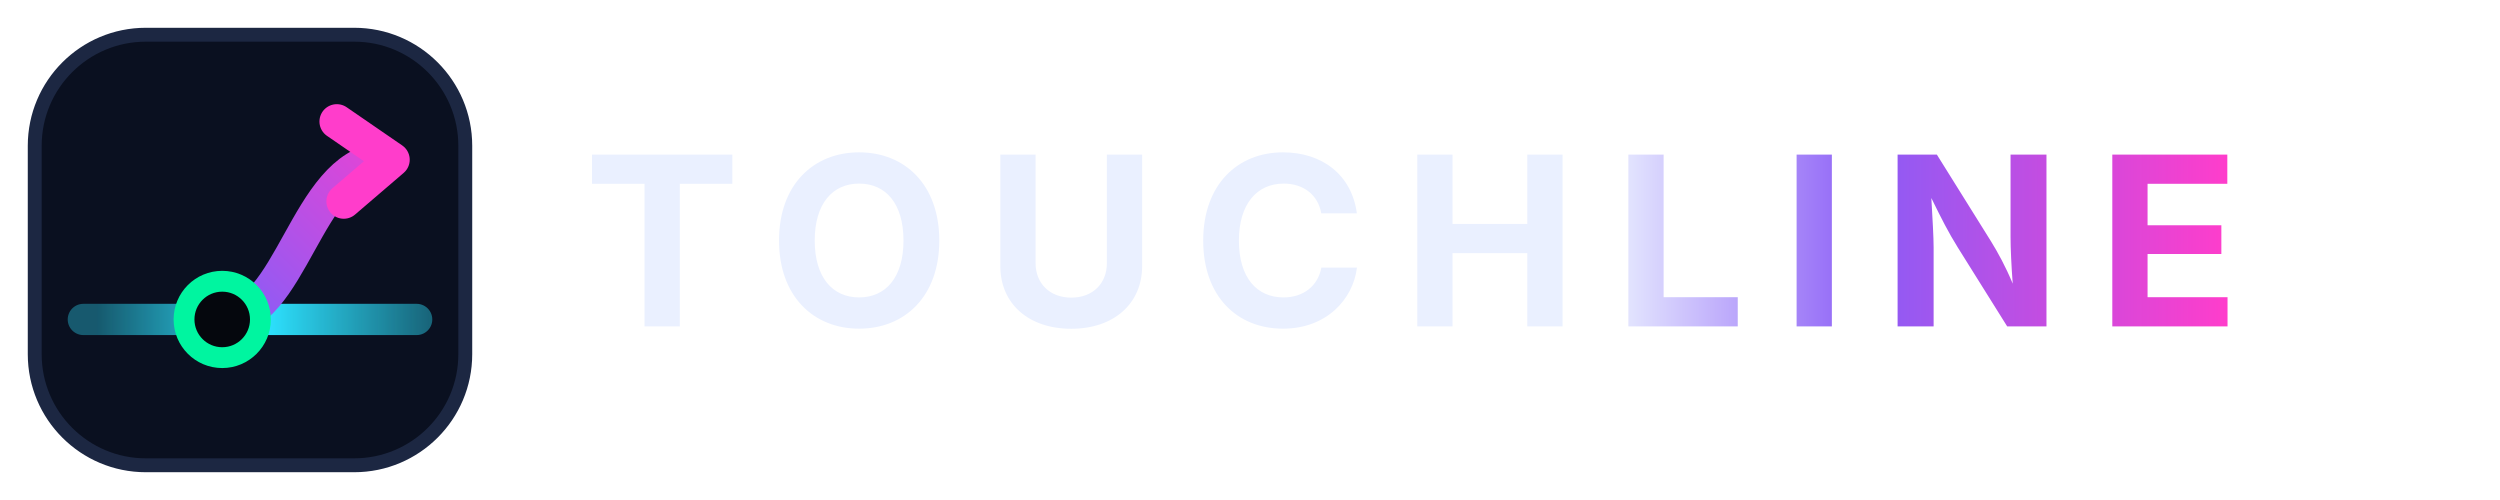
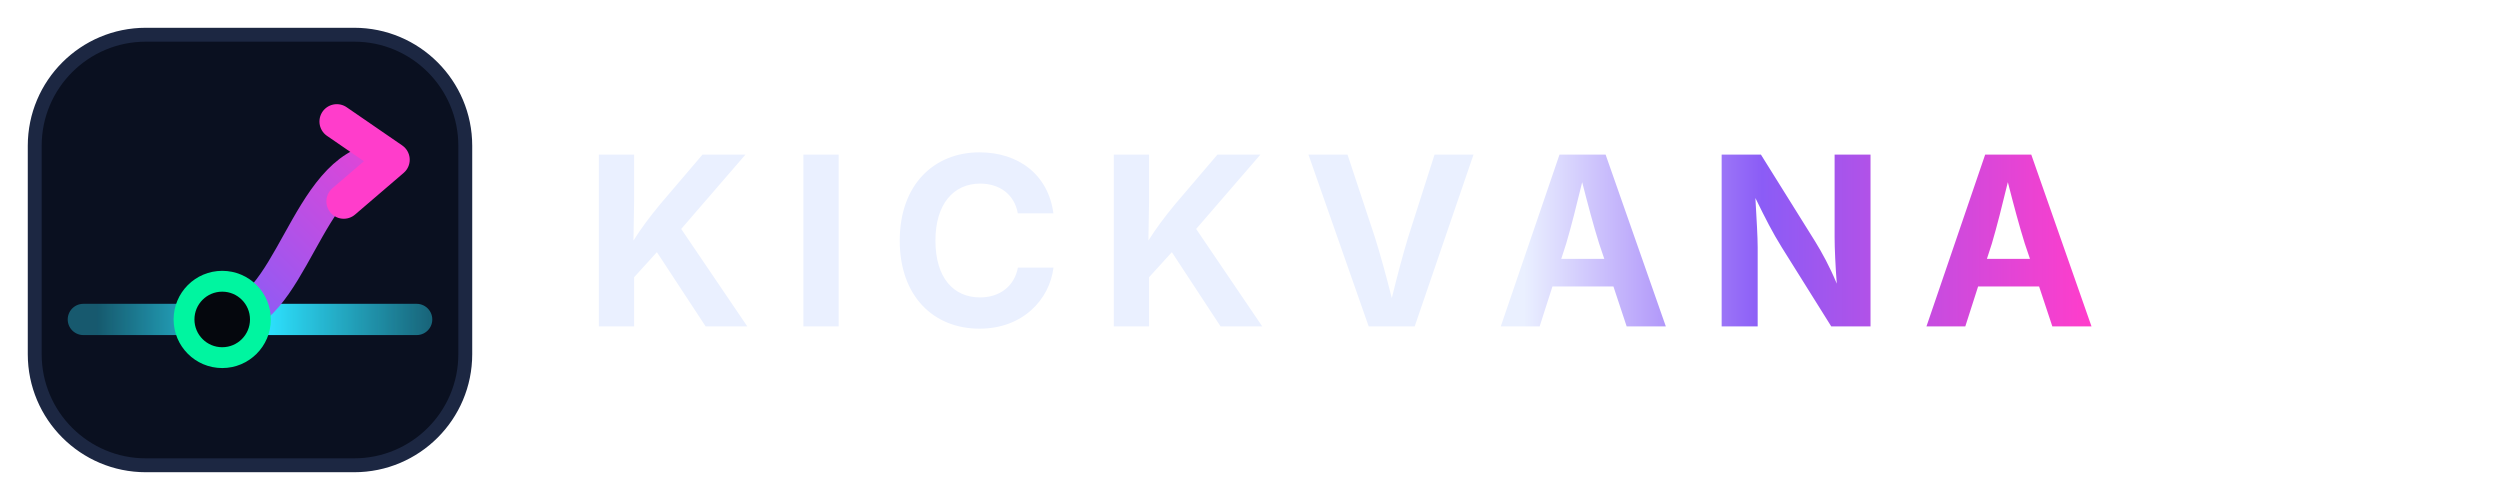
<svg xmlns="http://www.w3.org/2000/svg" viewBox="0 0 360 72" width="360" height="72">
  <defs>
    <linearGradient id="alt" x1="34" y1="44" x2="62" y2="16" gradientUnits="userSpaceOnUse">
      <stop offset="0" stop-color="#8B5CF6" />
      <stop offset="1" stop-color="#FF3DCB" />
    </linearGradient>
    <linearGradient id="real" x1="10" y1="0" x2="64" y2="0" gradientUnits="userSpaceOnUse">
      <stop offset="0" stop-color="#2DE2FF" stop-opacity=".35" />
      <stop offset=".45" stop-color="#2DE2FF" />
      <stop offset="1" stop-color="#2DE2FF" stop-opacity=".25" />
    </linearGradient>
    <linearGradient id="word" x1="0" y1="0" x2="1" y2="0">
      <stop offset="0" stop-color="#EAF0FF" />
      <stop offset=".62" stop-color="#EAF0FF" />
      <stop offset=".78" stop-color="#8B5CF6" />
      <stop offset="1" stop-color="#FF3DCB" />
    </linearGradient>
  </defs>
  <g transform="translate(4 4)">
    <rect x="1" y="1" width="62" height="62" rx="16" fill="#0A1020" stroke="#1C2742" stroke-width="2" />
    <path d="M8 42 H56" stroke="url(#real)" stroke-width="4.5" stroke-linecap="round" fill="none" />
    <path d="M28 42 C38 42 40 20 51 19" stroke="url(#alt)" stroke-width="5" stroke-linecap="round" fill="none" />
    <path d="M44.5 13.5 L52.5 19 L45.5 25" stroke="#FF3DCB" stroke-width="5" stroke-linecap="round" stroke-linejoin="round" fill="none" />
    <circle cx="28" cy="42" r="5.5" fill="#05070D" stroke="#00F5A0" stroke-width="3" />
  </g>
-   <text x="84" y="47" font-family="'Space Grotesk','Inter',system-ui,sans-serif" font-weight="700" font-size="34" letter-spacing="5" fill="url(#word)">TOUCHLINE</text>
+   <text x="84" y="47" font-family="'Space Grotesk','Inter',system-ui,sans-serif" font-weight="700" font-size="34" letter-spacing="5" fill="url(#word)">KICKVANA</text>
</svg>
